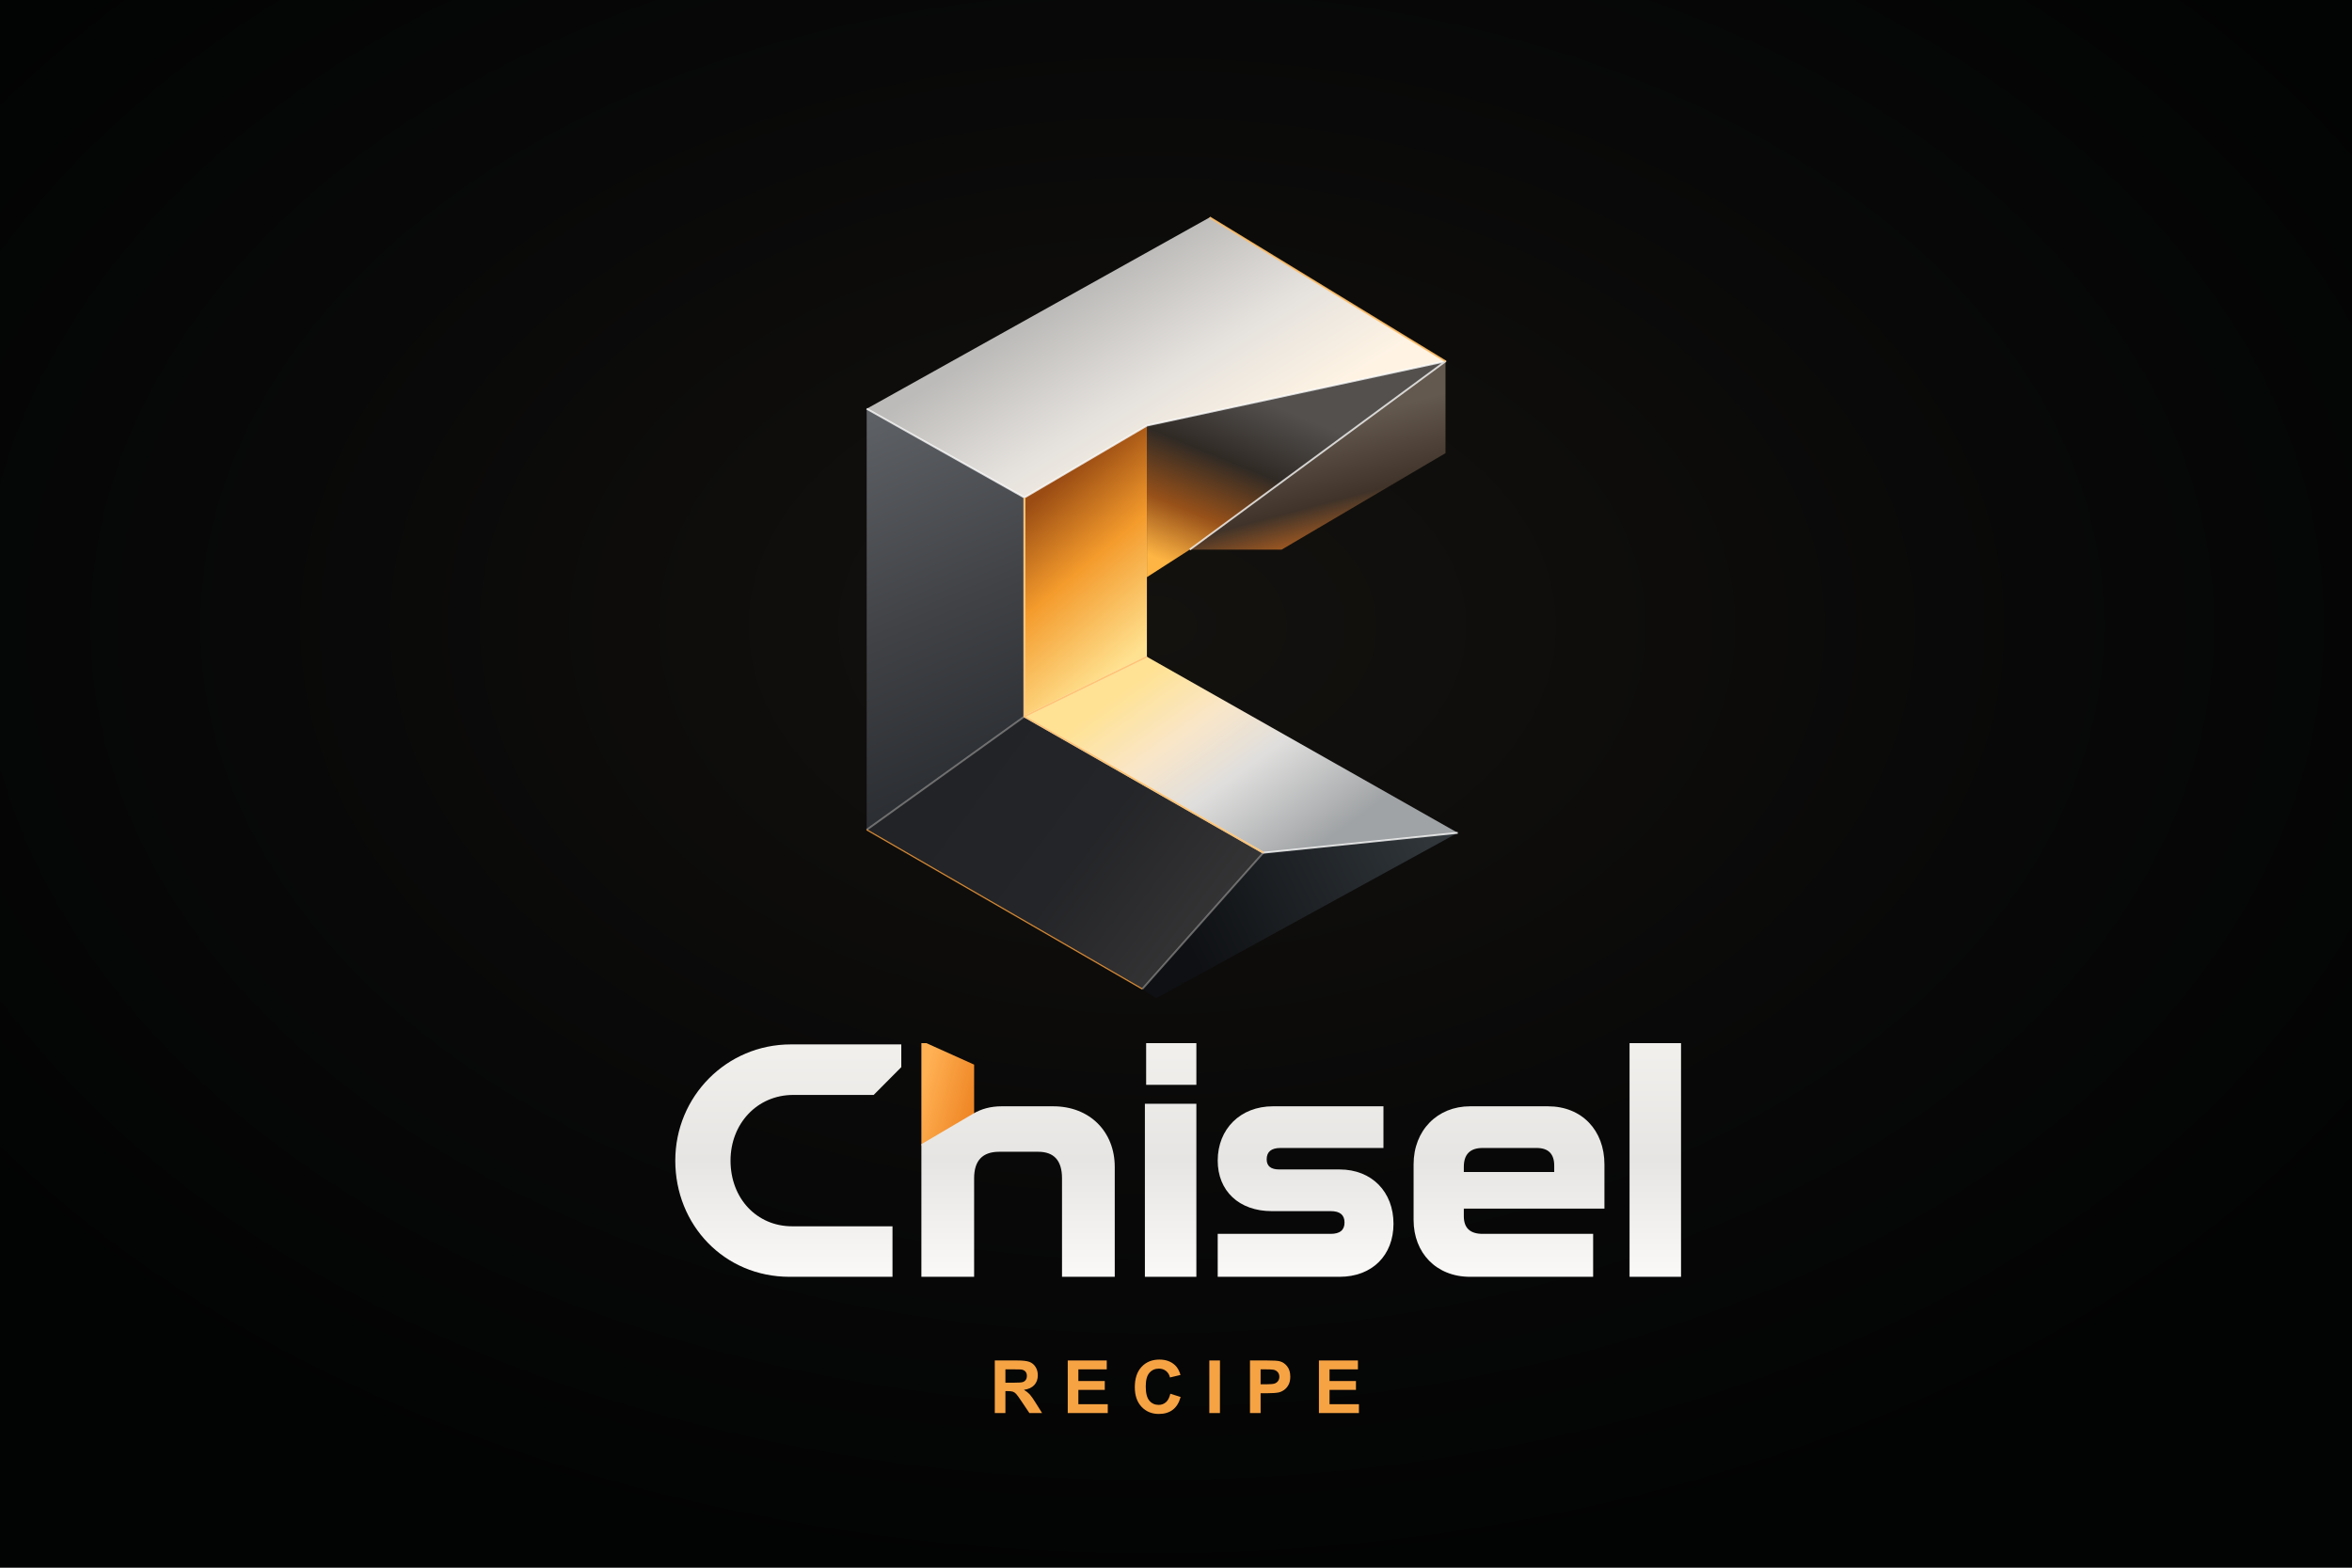
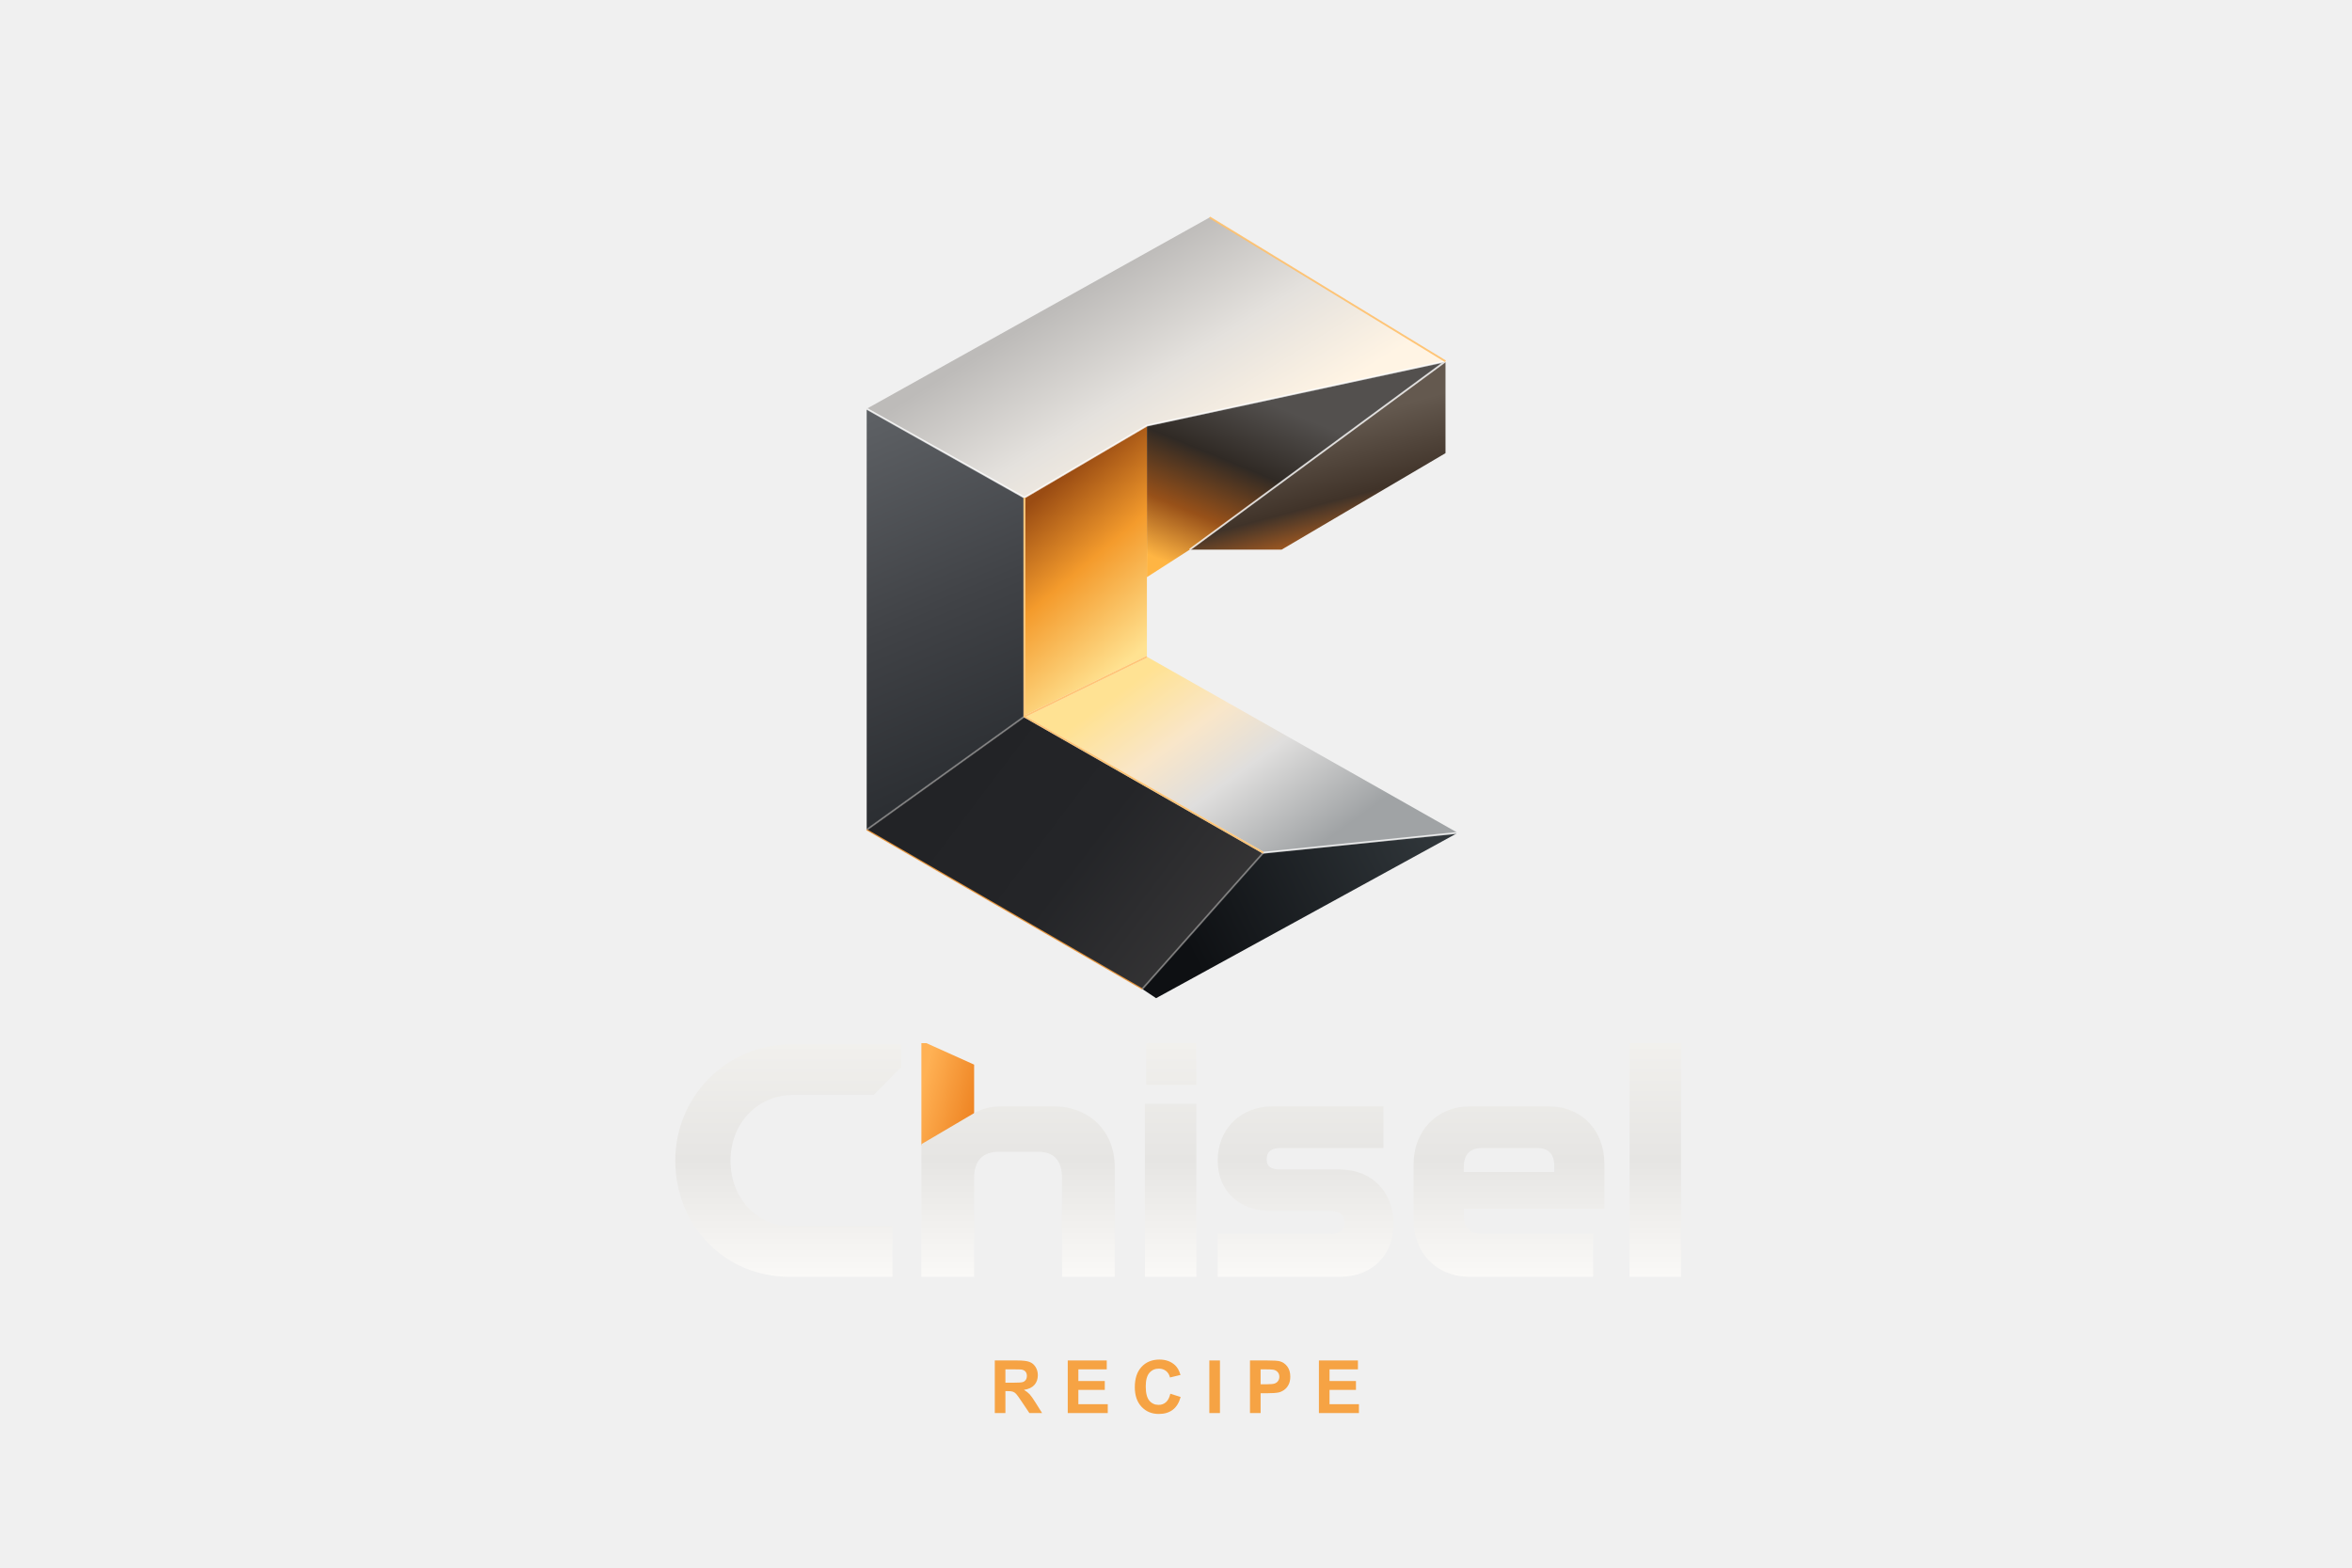
<svg xmlns="http://www.w3.org/2000/svg" width="1536" height="1024" viewBox="0 0 1536 1024" role="img" aria-labelledby="title desc">
  <defs>
    <linearGradient id="top" gradientUnits="userSpaceOnUse" x1="705" y1="164" x2="790" y2="302" gradientTransform="matrix(.87 0 0 .88 92 46)">
      <stop stop-color="#bdbbb9" />
      <stop offset=".52" stop-color="#e4e1dd" />
      <stop offset="1" stop-color="#fff4e4" />
    </linearGradient>
    <linearGradient id="left" gradientUnits="userSpaceOnUse" x1="550" y1="258" x2="662" y2="526" gradientTransform="matrix(.87 0 0 .88 92 46)">
      <stop stop-color="#5d6064" />
      <stop offset=".52" stop-color="#404246" />
      <stop offset="1" stop-color="#292c30" />
    </linearGradient>
    <linearGradient id="innerTop" gradientUnits="userSpaceOnUse" x1="844" y1="246" x2="792" y2="374" gradientTransform="matrix(.87 0 0 .88 92 46)">
      <stop stop-color="#53504e" />
      <stop offset=".37" stop-color="#302a25" />
      <stop offset=".7" stop-color="#985119" />
      <stop offset="1" stop-color="#ffb543" />
    </linearGradient>
    <linearGradient id="rightTop" gradientUnits="userSpaceOnUse" x1="892" y1="262" x2="914" y2="346" gradientTransform="matrix(.87 0 0 .88 92 46)">
      <stop stop-color="#64594f" />
      <stop offset=".65" stop-color="#403329" />
      <stop offset="1" stop-color="#ad5e20" />
    </linearGradient>
    <linearGradient id="orange" gradientUnits="userSpaceOnUse" x1="674" y1="316" x2="762" y2="421" gradientTransform="matrix(.87 0 0 .88 92 46)">
      <stop stop-color="#9a4c13" />
      <stop offset=".45" stop-color="#f49b2c" />
      <stop offset="1" stop-color="#ffe291" />
    </linearGradient>
    <linearGradient id="lowerTop" gradientUnits="userSpaceOnUse" x1="750" y1="451" x2="854" y2="597" gradientTransform="matrix(.87 0 0 .88 92 46)">
      <stop stop-color="#ffe293" />
      <stop offset=".3" stop-color="#f9e6c9" />
      <stop offset=".56" stop-color="#dfdedd" />
      <stop offset="1" stop-color="#a0a3a5" />
    </linearGradient>
    <linearGradient id="lowerFront" gradientUnits="userSpaceOnUse" x1="613" y1="515" x2="801" y2="659" gradientTransform="matrix(.87 0 0 .88 92 46)">
      <stop stop-color="#222326" />
      <stop offset=".48" stop-color="#242528" />
      <stop offset="1" stop-color="#363536" />
    </linearGradient>
    <linearGradient id="lowerRight" gradientUnits="userSpaceOnUse" x1="786" y1="651" x2="966" y2="561" gradientTransform="matrix(.87 0 0 .88 92 46)">
      <stop stop-color="#0e1013" />
      <stop offset="1" stop-color="#30363a" />
    </linearGradient>
    <linearGradient id="charcoal" gradientUnits="userSpaceOnUse" x1="768" y1="708" x2="768" y2="893">
      <stop stop-color="#f1f0ed" />
      <stop offset=".5" stop-color="#e6e5e3" />
      <stop offset="1" stop-color="#faf9f7" />
    </linearGradient>
    <linearGradient id="accent" gradientUnits="userSpaceOnUse" x1="563" y1="744" x2="605" y2="755">
      <stop stop-color="#ffb154" />
      <stop offset="1" stop-color="#ef8625" />
    </linearGradient>
    <radialGradient id="backgroundGlow" cx=".49" cy=".40" r=".61">
      <stop offset="0" stop-color="#14120f" />
      <stop offset=".62" stop-color="#080808" />
      <stop offset="1" stop-color="#020303" />
    </radialGradient>
  </defs>
-   <path id="background" fill="url(#backgroundGlow)" d="M0 0H1536V1024H0Z" />
  <g id="faceted-c">
    <path id="upper-right-face" fill="url(#rightTop)" d="M944 236V296L837 359H777Z" />
    <path id="upper-inner-face" fill="url(#innerTop)" d="M749 278L944 236L777 359L749 377Z" />
    <path id="orange-inner-face" fill="url(#orange)" d="M669 325L749 278V429L669 468Z" />
    <path id="left-face" fill="url(#left)" d="M566 267L669 325V468L566 542Z" />
    <path id="top-face" fill="url(#top)" d="M566 267L790 142L944 236L749 278L669 325Z" />
    <path id="lower-front-face" fill="url(#lowerFront)" d="M566 542L669 468L825 557L746 646Z" />
    <path id="lower-right-face" fill="url(#lowerRight)" d="M746 646L825 557L952 544L755 652Z" />
    <path id="lower-top-face" fill="url(#lowerTop)" d="M669 468L749 429L952 544L825 557Z" />
    <g fill="none" stroke-linejoin="round" stroke-width="1.2">
      <path stroke="#fff" stroke-opacity=".78" d="M566 267L669 325L749 278L944 236L777 359M669 325V468L749 429M669 468L825 557L952 544" />
      <path stroke="#bdbbb8" stroke-opacity=".5" d="M566 542L669 468M825 557L746 646" />
      <path stroke="#ffc06b" stroke-opacity=".9" d="M790 142L944 236M669 325V468L749 429M669 468L825 557" />
      <path stroke="#f29938" stroke-width=".8" stroke-opacity=".85" d="M566 542L746 646" />
    </g>
  </g>
  <g id="wordmark" fill="url(#charcoal)" aria-label="Chisel" transform="matrix(.82 0 0 .825 140.06 97.275)">
    <path id="letter-c" d="M547 709H459C408 709 367 750 367 801C367 852 406 893 458 893H540V853H460C432 853 411 831 411 801C411 772 432 749 461 749H525L547 727Z" />
    <path id="chisel-accent" fill="url(#accent)" d="M563 708H567L605 725V764L563 789Z" />
    <path id="letter-h" d="M563 788L604 764Q614 758 627 758H668C697 758 717 778 717 806V893H675V815Q675 794 656 794H625Q605 794 605 815V893H563Z" />
    <path id="letter-i" d="M742 708H782V741H742ZM741 756H782V893H741Z" />
    <path id="letter-s" d="M931 758H843C817 758 799 776 799 801C799 825 816 841 842 841H889Q900 841 900 850Q900 859 889 859H799V893H896C922 893 939 876 939 851C939 826 922 808 896 808H848Q838 808 838 800Q838 791 849 791H931Z" />
    <path id="letter-e" fill-rule="evenodd" d="M1000 758H1062C1089 758 1107 777 1107 804V839H995V845Q995 859 1010 859H1098V893H1000C973 893 955 874 955 848V804C955 777 974 758 1000 758ZM995 810H1067V805Q1067 791 1053 791H1010Q995 791 995 806Z" />
    <path id="letter-l" d="M1127 708H1168V893H1127Z" />
  </g>
  <g id="recipe-wordmark" fill="#f6a344" aria-label="Recipe">
    <path id="recipe-letter-1" d="M649.66 923.0V888.641H664.262Q669.77 888.641 672.266 889.566Q674.762 890.492 676.262 892.859Q677.762 895.227 677.762 898.273Q677.762 902.141 675.488 904.66Q673.215 907.18 668.691 907.836Q670.941 909.148 672.406 910.719Q673.871 912.289 676.355 916.297L680.551 923.0H672.254L667.238 915.523Q664.566 911.516 663.582 910.473Q662.598 909.43 661.496 909.043Q660.395 908.656 658.004 908.656H656.598V923.0ZM656.598 903.172H661.73Q666.723 903.172 667.965 902.75Q669.207 902.328 669.91 901.297Q670.613 900.266 670.613 898.719Q670.613 896.984 669.688 895.918Q668.762 894.852 667.074 894.57Q666.23 894.453 662.012 894.453H656.598Z" />
    <path id="recipe-letter-2" d="M697.301 923.0V888.641H722.777V894.453H704.238V902.07H721.488V907.859H704.238V917.211H723.434V923.0Z" />
    <path id="recipe-letter-3" d="M764.301 910.367 771.027 912.5Q769.48 918.125 765.883 920.855Q762.285 923.586 756.754 923.586Q749.91 923.586 745.504 918.91Q741.098 914.234 741.098 906.125Q741.098 897.547 745.527 892.801Q749.957 888.055 757.176 888.055Q763.48 888.055 767.418 891.781Q769.762 893.984 770.934 898.109L764.066 899.75Q763.457 897.078 761.523 895.531Q759.59 893.984 756.824 893.984Q753.004 893.984 750.625 896.727Q748.246 899.469 748.246 905.609Q748.246 912.125 750.59 914.891Q752.934 917.656 756.684 917.656Q759.449 917.656 761.441 915.898Q763.434 914.141 764.301 910.367Z" />
    <path id="recipe-letter-4" d="M789.77 923.0V888.641H796.707V923.0Z" />
    <path id="recipe-letter-5" d="M816.316 923.0V888.641H827.449Q833.777 888.641 835.699 889.156Q838.652 889.93 840.645 892.52Q842.637 895.109 842.637 899.211Q842.637 902.375 841.488 904.531Q840.34 906.688 838.57 907.918Q836.801 909.148 834.973 909.547Q832.488 910.039 827.777 910.039H823.254V923.0ZM823.254 894.453V904.203H827.051Q831.152 904.203 832.535 903.664Q833.918 903.125 834.703 901.977Q835.488 900.828 835.488 899.305Q835.488 897.43 834.387 896.211Q833.285 894.992 831.598 894.688Q830.355 894.453 826.605 894.453Z" />
    <path id="recipe-letter-6" d="M861.332 923.0V888.641H886.809V894.453H868.27V902.07H885.52V907.859H868.27V917.211H887.465V923.0Z" />
  </g>
</svg>
